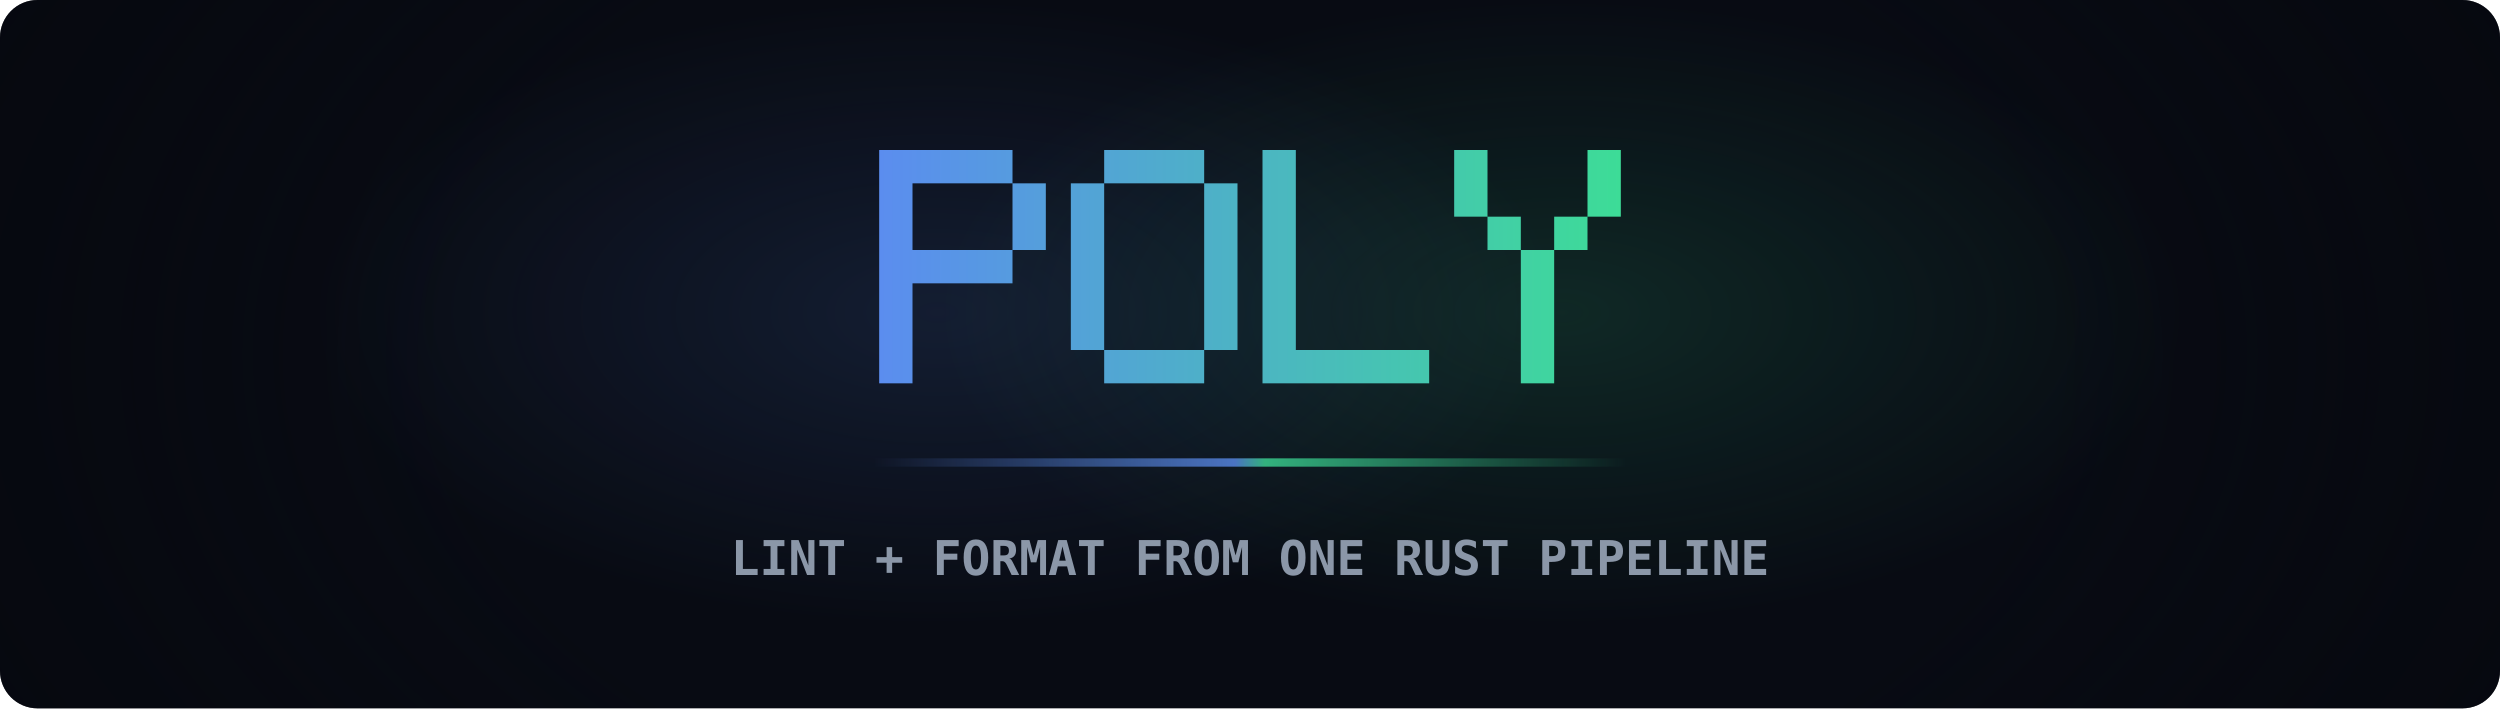
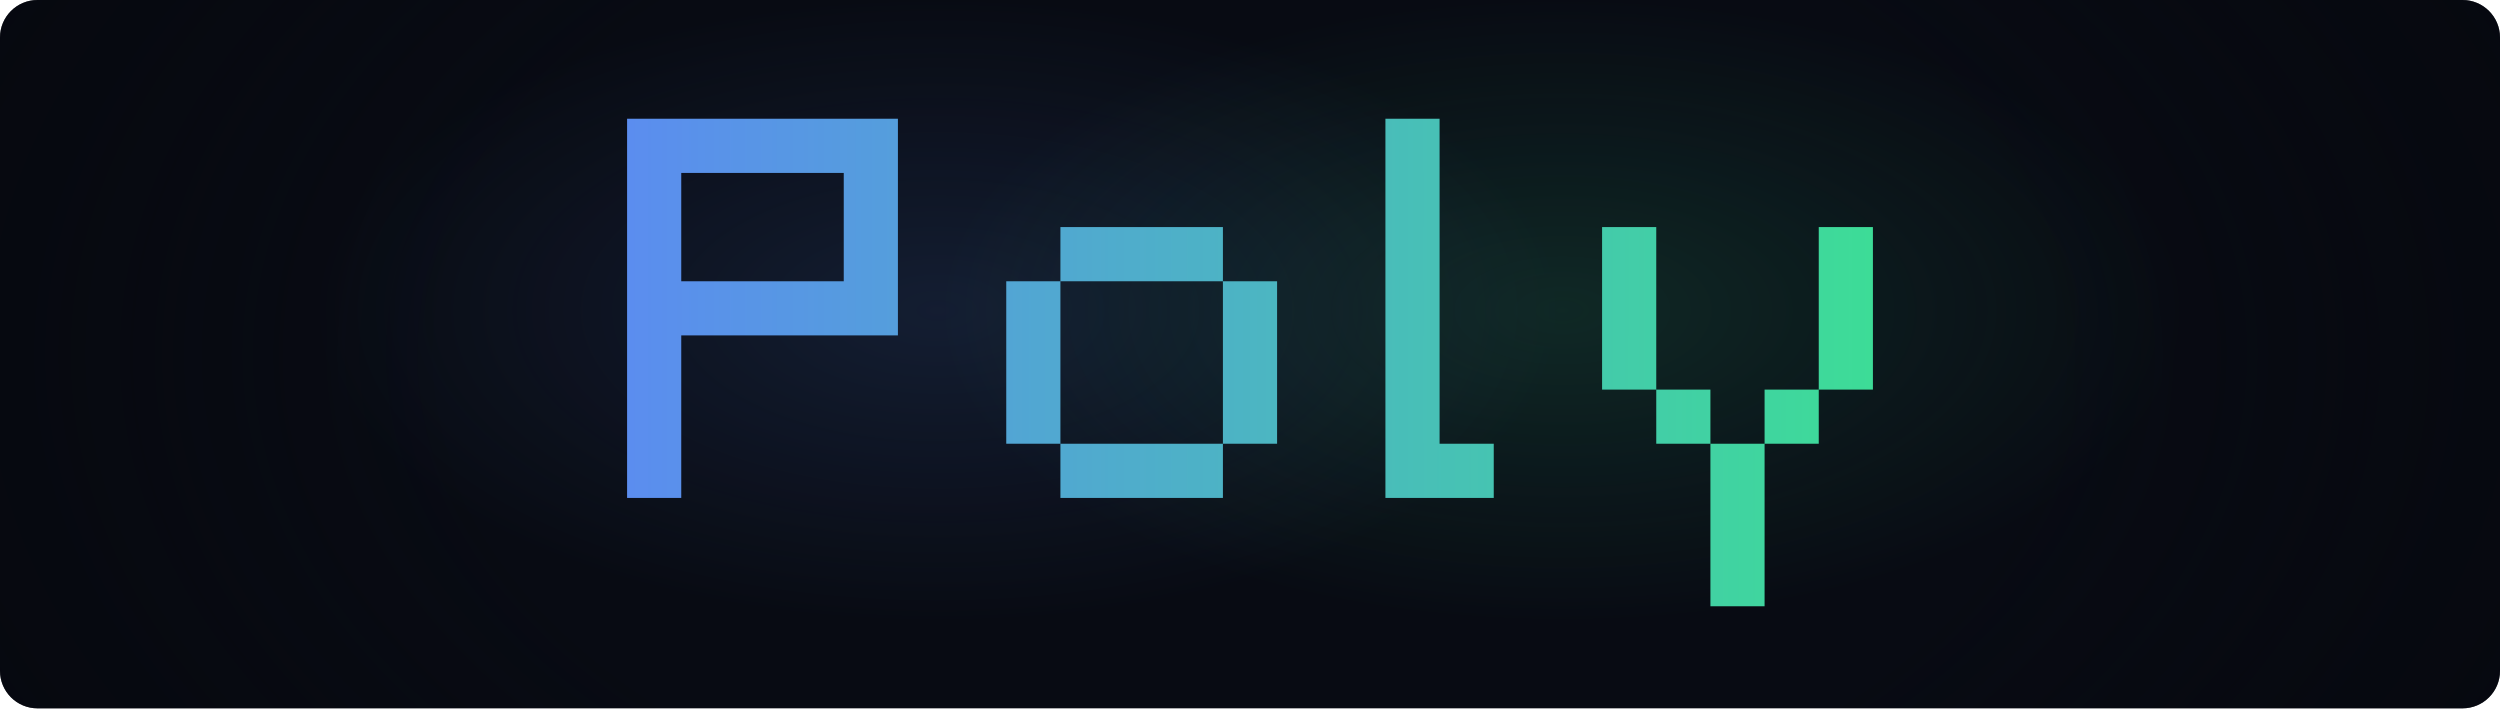
- <svg xmlns="http://www.w3.org/2000/svg" viewBox="0 0 1200 340" width="1200" height="340" role="img" aria-label="poly - universal linter and formatter">
+ <svg xmlns="http://www.w3.org/2000/svg" viewBox="0 0 1200 340" width="1200" height="340" role="img" aria-label="poly">
  <defs>
-     <radialGradient id="gb" gradientUnits="userSpaceOnUse" cx="450" cy="150" r="430" gradientTransform="translate(450 150) scale(1 0.5) translate(-450 -150)">
+     <radialGradient id="gb" gradientUnits="userSpaceOnUse" cx="450" cy="149" r="430" gradientTransform="translate(450 149) scale(1 0.5) translate(-450 -149)">
      <stop offset="0%" stop-color="#5b8def" stop-opacity="0.14" />
      <stop offset="70%" stop-color="#5b8def" stop-opacity="0" />
    </radialGradient>
-     <radialGradient id="gg" gradientUnits="userSpaceOnUse" cx="750" cy="150" r="430" gradientTransform="translate(750 150) scale(1 0.5) translate(-750 -150)">
+     <radialGradient id="gg" gradientUnits="userSpaceOnUse" cx="750" cy="149" r="430" gradientTransform="translate(750 149) scale(1 0.5) translate(-750 -149)">
      <stop offset="0%" stop-color="#3ddc97" stop-opacity="0.14" />
      <stop offset="70%" stop-color="#3ddc97" stop-opacity="0" />
    </radialGradient>
    <radialGradient id="vg" gradientUnits="userSpaceOnUse" cx="600" cy="170" r="660" gradientTransform="translate(600 170) scale(1 0.62) translate(-600 -170)">
      <stop offset="58%" stop-color="#05070d" stop-opacity="0" />
      <stop offset="100%" stop-color="#05070d" stop-opacity="0.62" />
    </radialGradient>
-     <linearGradient id="wordmark" gradientUnits="userSpaceOnUse" x1="238" y1="0" x2="594" y2="0">
+     <linearGradient id="wordmark" gradientUnits="userSpaceOnUse" x1="301" y1="0" x2="899" y2="0">
      <stop offset="0%" stop-color="#5b8def" />
      <stop offset="100%" stop-color="#3ddc97" />
-     </linearGradient>
-     <linearGradient id="rule" x1="0" y1="0" x2="1" y2="0">
-       <stop offset="0%" stop-color="#5b8def" stop-opacity="0" />
-       <stop offset="48%" stop-color="#5b8def" stop-opacity="0.78" />
-       <stop offset="52%" stop-color="#3ddc97" stop-opacity="0.78" />
-       <stop offset="100%" stop-color="#3ddc97" stop-opacity="0" />
    </linearGradient>
    <clipPath id="clip">
      <rect width="1200" height="340" rx="18" />
    </clipPath>
  </defs>
  <g clip-path="url(#clip)">
    <rect width="1200" height="340" fill="#080b13" />
    <rect width="1200" height="340" fill="url(#gb)" />
    <rect width="1200" height="340" fill="url(#gg)" />
    <rect width="1200" height="340" fill="url(#vg)" />
-     <g transform="translate(184 0)">
-       <path d="M238 72h16v16h-16zM254 72h16v16h-16zM270 72h16v16h-16zM286 72h16v16h-16zM238 88h16v16h-16zM302 88h16v16h-16zM238 104h16v16h-16zM302 104h16v16h-16zM238 120h16v16h-16zM254 120h16v16h-16zM270 120h16v16h-16zM286 120h16v16h-16zM238 136h16v16h-16zM238 152h16v16h-16zM238 168h16v16h-16zM346 72h16v16h-16zM362 72h16v16h-16zM378 72h16v16h-16zM330 88h16v16h-16zM394 88h16v16h-16zM330 104h16v16h-16zM394 104h16v16h-16zM330 120h16v16h-16zM394 120h16v16h-16zM330 136h16v16h-16zM394 136h16v16h-16zM330 152h16v16h-16zM394 152h16v16h-16zM346 168h16v16h-16zM362 168h16v16h-16zM378 168h16v16h-16zM422 72h16v16h-16zM422 88h16v16h-16zM422 104h16v16h-16zM422 120h16v16h-16zM422 136h16v16h-16zM422 152h16v16h-16zM422 168h16v16h-16zM438 168h16v16h-16zM454 168h16v16h-16zM470 168h16v16h-16zM486 168h16v16h-16zM514 72h16v16h-16zM578 72h16v16h-16zM514 88h16v16h-16zM578 88h16v16h-16zM530 104h16v16h-16zM562 104h16v16h-16zM546 120h16v16h-16zM546 136h16v16h-16zM546 152h16v16h-16zM546 168h16v16h-16z" fill="url(#wordmark)" />
-     </g>
-     <rect x="420" y="220" width="360" height="4" fill="url(#rule)" />
-     <text x="600" y="276" text-anchor="middle" font-family="ui-monospace, Menlo, Consolas, monospace" font-size="23" font-weight="700" fill="#8b97a8">LINT + FORMAT FROM ONE RUST PIPELINE</text>
+     <path d="M301 57h26v26h-26zM327 57h26v26h-26zM353 57h26v26h-26zM379 57h26v26h-26zM405 57h26v26h-26zM665 57h26v26h-26zM301 83h26v26h-26zM405 83h26v26h-26zM665 83h26v26h-26zM301 109h26v26h-26zM405 109h26v26h-26zM509 109h26v26h-26zM535 109h26v26h-26zM561 109h26v26h-26zM665 109h26v26h-26zM769 109h26v26h-26zM873 109h26v26h-26zM301 135h26v26h-26zM327 135h26v26h-26zM353 135h26v26h-26zM379 135h26v26h-26zM405 135h26v26h-26zM483 135h26v26h-26zM587 135h26v26h-26zM665 135h26v26h-26zM769 135h26v26h-26zM873 135h26v26h-26zM301 161h26v26h-26zM483 161h26v26h-26zM587 161h26v26h-26zM665 161h26v26h-26zM769 161h26v26h-26zM873 161h26v26h-26zM301 187h26v26h-26zM483 187h26v26h-26zM587 187h26v26h-26zM665 187h26v26h-26zM795 187h26v26h-26zM847 187h26v26h-26zM301 213h26v26h-26zM509 213h26v26h-26zM535 213h26v26h-26zM561 213h26v26h-26zM665 213h26v26h-26zM691 213h26v26h-26zM821 213h26v26h-26zM821 239h26v26h-26zM821 265h26v26h-26z" fill="url(#wordmark)" />
  </g>
</svg>
